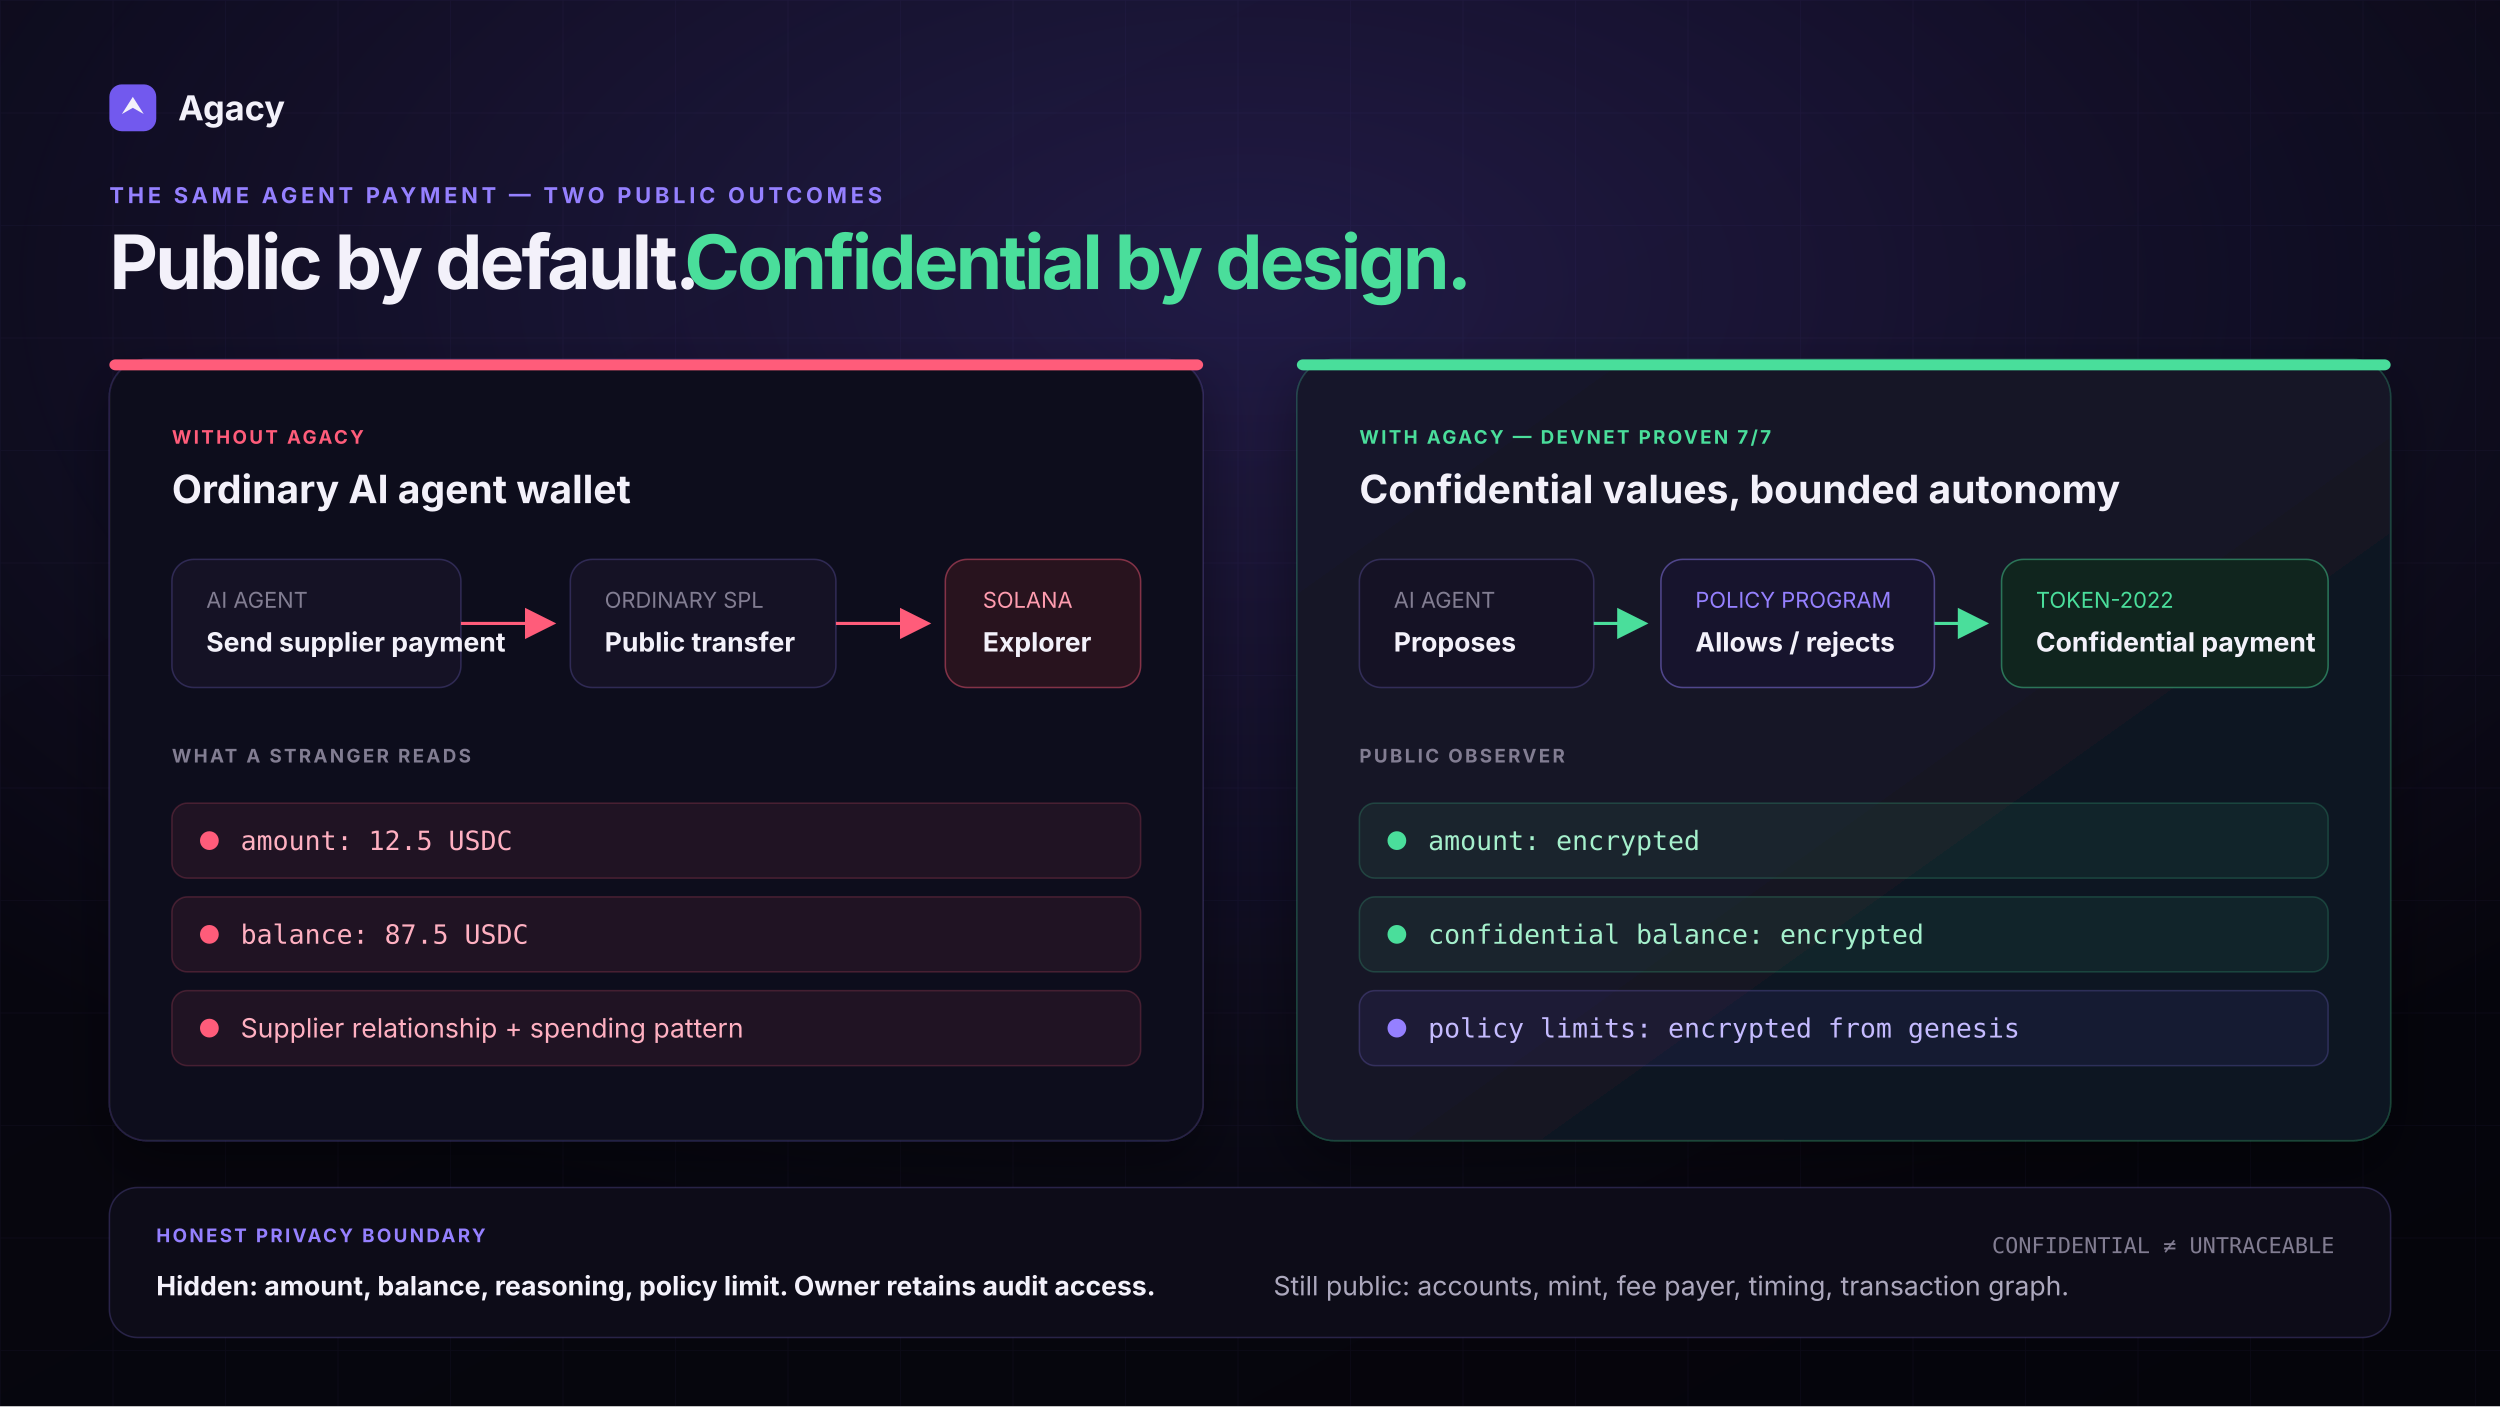
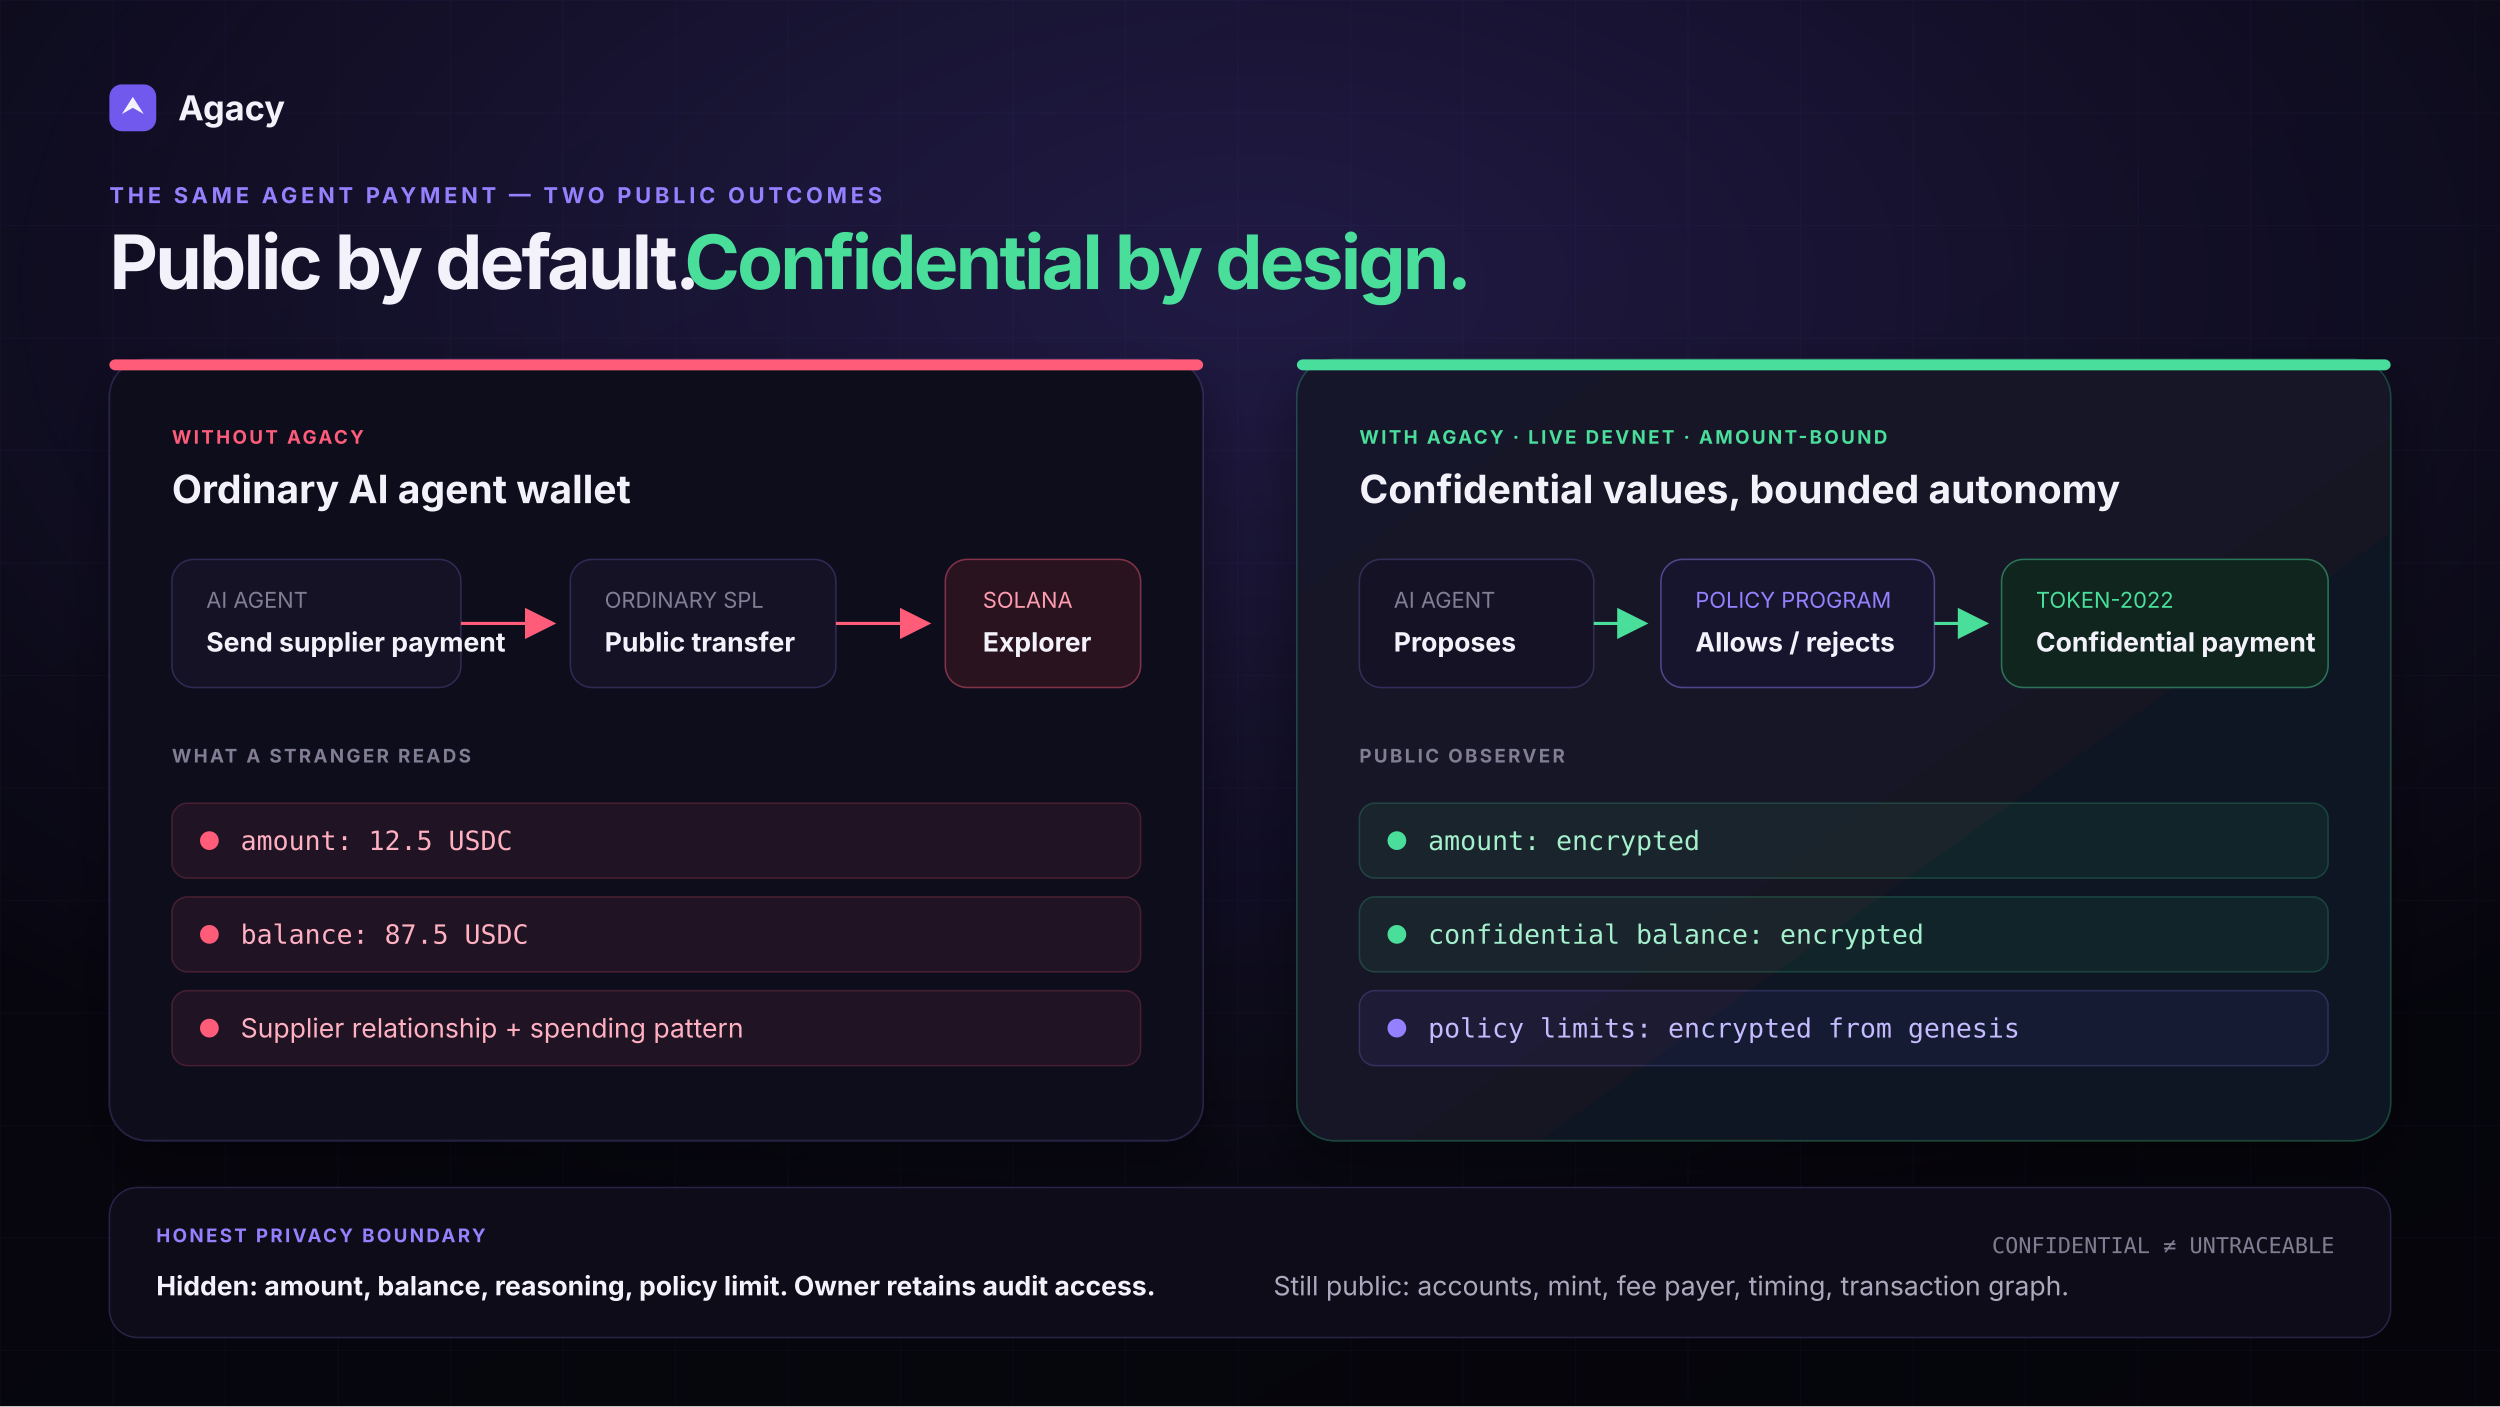
<svg xmlns="http://www.w3.org/2000/svg" width="1600" height="900" viewBox="0 0 1600 900" role="img" aria-labelledby="title desc">
  <defs>
    <linearGradient id="bg" x1="0" y1="0" x2="1" y2="1">
      <stop offset="0" stop-color="#080711" />
      <stop offset="1" stop-color="#05050b" />
    </linearGradient>
    <radialGradient id="glow" cx="50%" cy="20%" r="70%">
      <stop offset="0" stop-color="#7259ee" stop-opacity=".24" />
      <stop offset="1" stop-color="#7259ee" stop-opacity="0" />
    </radialGradient>
    <linearGradient id="privateCard" x1="0" y1="0" x2="1" y2="1">
      <stop offset="0" stop-color="#17132a" />
      <stop offset="1" stop-color="#0e1720" />
    </linearGradient>
    <filter id="shadow" x="-20%" y="-20%" width="140%" height="140%">
      <feDropShadow dx="0" dy="16" stdDeviation="18" flood-color="#000" flood-opacity=".38" />
    </filter>
    <pattern id="grid" width="72" height="72" patternUnits="userSpaceOnUse">
      <path d="M72 0H0V72" fill="none" stroke="#9580ff" stroke-opacity=".045" />
    </pattern>
    <marker id="arrowRed" markerWidth="10" markerHeight="10" refX="8" refY="5" orient="auto">
      <path d="M0 0L10 5L0 10Z" fill="#ff5c7a" />
    </marker>
    <marker id="arrowGreen" markerWidth="10" markerHeight="10" refX="8" refY="5" orient="auto">
      <path d="M0 0L10 5L0 10Z" fill="#4ade9b" />
    </marker>
    <style>
      .sans{font-family:Inter,Segoe UI,Arial,sans-serif}.mono{font-family:"Cascadia Code",Consolas,monospace}
      .eyebrow{font-size:14px;font-weight:700;letter-spacing:2.4px}.headline{font-size:48px;font-weight:700;letter-spacing:-1.8px}
      .columnTitle{font-size:25px;font-weight:700}.body{font-size:17px}.small{font-size:14px}.label{font-size:12px;font-weight:700;letter-spacing:1.5px}
      .card{fill:#110f1e;stroke:#9080f6;stroke-opacity:.18}.node{fill:#151225;stroke:#9080f6;stroke-opacity:.24}
    </style>
  </defs>
  <rect width="1600" height="900" fill="url(#bg)" />
  <rect width="1600" height="900" fill="url(#glow)" />
  <rect width="1600" height="900" fill="url(#grid)" />
  <g class="sans">
    <g transform="translate(70 54)">
      <rect width="30" height="30" rx="8" fill="#7259ee" />
      <path d="M8 19L15 8l7 11-7-4z" fill="#f3f1fa" />
      <text x="44" y="23" fill="#f3f1fa" font-size="22" font-weight="700">Agacy</text>
    </g>
    <text x="70" y="130" class="eyebrow" fill="#9580ff">THE SAME AGENT PAYMENT — TWO PUBLIC OUTCOMES</text>
    <text x="70" y="185" class="headline" fill="#f3f1fa">Public by default.</text>
    <text x="438" y="185" class="headline" fill="#4ade9b">Confidential by design.</text>
    <g filter="url(#shadow)">
      <rect x="70" y="230" width="700" height="500" rx="24" class="card" />
      <rect x="70" y="230" width="700" height="7" rx="4" fill="#ff5c7a" />
    </g>
    <text x="110" y="284" class="label" fill="#ff5c7a">WITHOUT AGACY</text>
    <text x="110" y="322" class="columnTitle" fill="#f3f1fa">Ordinary AI agent wallet</text>
    <rect x="110" y="358" width="185" height="82" rx="14" class="node" />
    <text x="132" y="389" class="small" fill="#827d92">AI AGENT</text>
    <text x="132" y="417" class="body" fill="#f3f1fa" font-weight="650">Send supplier payment</text>
    <path d="M295 399H352" stroke="#ff5c7a" stroke-width="2" marker-end="url(#arrowRed)" />
    <rect x="365" y="358" width="170" height="82" rx="14" class="node" />
    <text x="387" y="389" class="small" fill="#827d92">ORDINARY SPL</text>
    <text x="387" y="417" class="body" fill="#f3f1fa" font-weight="650">Public transfer</text>
    <path d="M535 399H592" stroke="#ff5c7a" stroke-width="2" marker-end="url(#arrowRed)" />
    <rect x="605" y="358" width="125" height="82" rx="14" fill="#28131e" stroke="#ff5c7a" stroke-opacity=".45" />
    <text x="629" y="389" class="small" fill="#ff9caf">SOLANA</text>
    <text x="629" y="417" class="body" fill="#f3f1fa" font-weight="650">Explorer</text>
    <text x="110" y="488" class="label" fill="#827d92">WHAT A STRANGER READS</text>
    <g transform="translate(110 514)">
      <rect width="620" height="48" rx="10" fill="#ff5c7a" fill-opacity=".08" stroke="#ff5c7a" stroke-opacity=".2" />
      <circle cx="24" cy="24" r="6" fill="#ff5c7a" />
      <text x="44" y="30" class="body mono" fill="#ffb0c1">amount: 12.5 USDC</text>
      <rect y="60" width="620" height="48" rx="10" fill="#ff5c7a" fill-opacity=".08" stroke="#ff5c7a" stroke-opacity=".2" />
      <circle cx="24" cy="84" r="6" fill="#ff5c7a" />
      <text x="44" y="90" class="body mono" fill="#ffb0c1">balance: 87.5 USDC</text>
      <rect y="120" width="620" height="48" rx="10" fill="#ff5c7a" fill-opacity=".08" stroke="#ff5c7a" stroke-opacity=".2" />
      <circle cx="24" cy="144" r="6" fill="#ff5c7a" />
      <text x="44" y="150" class="body" fill="#ffb0c1">Supplier relationship + spending pattern</text>
    </g>
    <g filter="url(#shadow)">
      <rect x="830" y="230" width="700" height="500" rx="24" fill="url(#privateCard)" stroke="#4ade9b" stroke-opacity=".24" />
      <rect x="830" y="230" width="700" height="7" rx="4" fill="#4ade9b" />
    </g>
-     <text x="870" y="284" class="label" fill="#4ade9b">WITH AGACY — DEVNET PROVEN 7/7</text>
+     <text x="870" y="284" class="label" fill="#4ade9b">WITH AGACY · LIVE DEVNET · AMOUNT-BOUND</text>
    <text x="870" y="322" class="columnTitle" fill="#f3f1fa">Confidential values, bounded autonomy</text>
    <rect x="870" y="358" width="150" height="82" rx="14" class="node" />
    <text x="892" y="389" class="small" fill="#827d92">AI AGENT</text>
    <text x="892" y="417" class="body" fill="#f3f1fa" font-weight="650">Proposes</text>
    <path d="M1020 399H1051" stroke="#4ade9b" stroke-width="2" marker-end="url(#arrowGreen)" />
    <rect x="1063" y="358" width="175" height="82" rx="14" fill="#17142d" stroke="#9580ff" stroke-opacity=".46" />
    <text x="1085" y="389" class="small" fill="#9580ff">POLICY PROGRAM</text>
    <text x="1085" y="417" class="body" fill="#f3f1fa" font-weight="650">Allows / rejects</text>
    <path d="M1238 399H1269" stroke="#4ade9b" stroke-width="2" marker-end="url(#arrowGreen)" />
    <rect x="1281" y="358" width="209" height="82" rx="14" fill="#10251e" stroke="#4ade9b" stroke-opacity=".45" />
    <text x="1303" y="389" class="small" fill="#4ade9b">TOKEN-2022</text>
    <text x="1303" y="417" class="body" fill="#f3f1fa" font-weight="650">Confidential payment</text>
    <text x="870" y="488" class="label" fill="#827d92">PUBLIC OBSERVER</text>
    <g transform="translate(870 514)">
      <rect width="620" height="48" rx="10" fill="#4ade9b" fill-opacity=".07" stroke="#4ade9b" stroke-opacity=".2" />
      <circle cx="24" cy="24" r="6" fill="#4ade9b" />
      <text x="44" y="30" class="body mono" fill="#a5f0cc">amount: encrypted</text>
      <rect y="60" width="620" height="48" rx="10" fill="#4ade9b" fill-opacity=".07" stroke="#4ade9b" stroke-opacity=".2" />
      <circle cx="24" cy="84" r="6" fill="#4ade9b" />
      <text x="44" y="90" class="body mono" fill="#a5f0cc">confidential balance: encrypted</text>
      <rect y="120" width="620" height="48" rx="10" fill="#7259ee" fill-opacity=".08" stroke="#9580ff" stroke-opacity=".22" />
      <circle cx="24" cy="144" r="6" fill="#9580ff" />
      <text x="44" y="150" class="body mono" fill="#c5bbff">policy limits: encrypted from genesis</text>
    </g>
    <rect x="70" y="760" width="1460" height="96" rx="18" fill="#0d0c18" stroke="#9580ff" stroke-opacity=".22" />
    <text x="100" y="795" class="label" fill="#9580ff">HONEST PRIVACY BOUNDARY</text>
    <text x="100" y="829" class="body" fill="#f3f1fa" font-weight="650">Hidden: amount, balance, reasoning, policy limit. Owner retains audit access.</text>
    <text x="815" y="829" class="body" fill="#aca8bd">Still public: accounts, mint, fee payer, timing, transaction graph.</text>
    <text x="1494" y="802" class="mono small" text-anchor="end" fill="#827d92">CONFIDENTIAL ≠ UNTRACEABLE</text>
  </g>
</svg>
